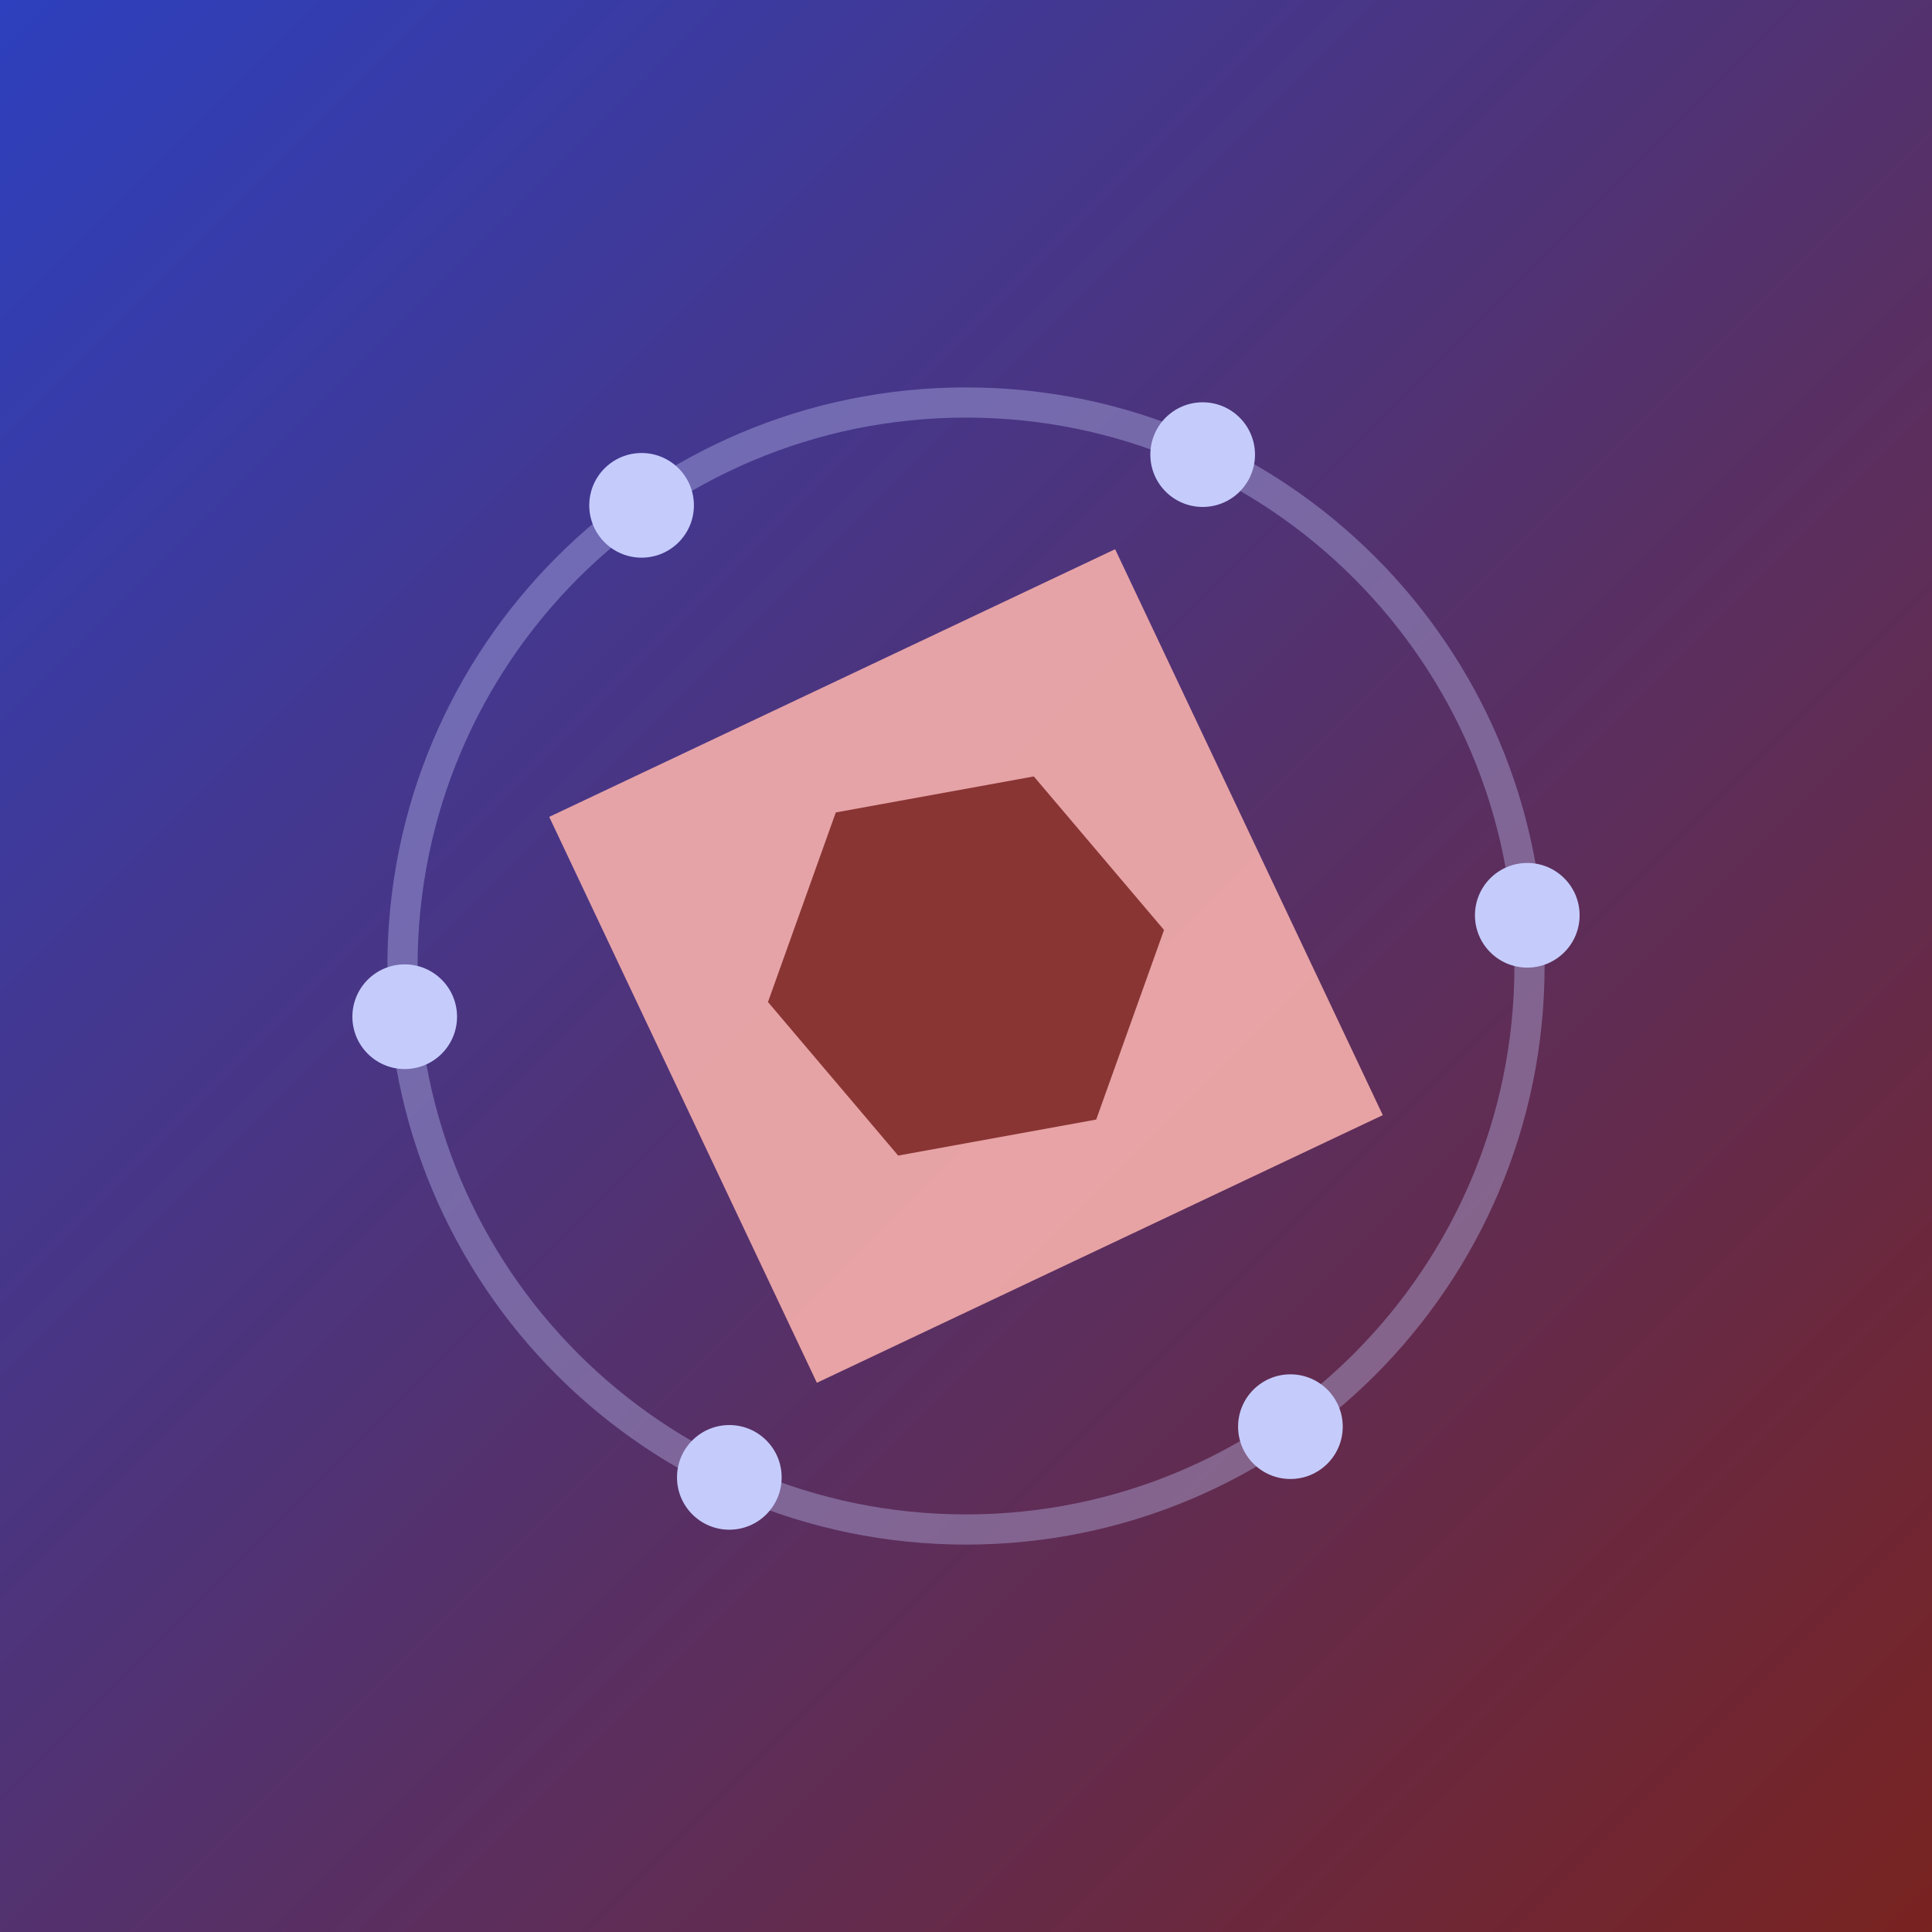
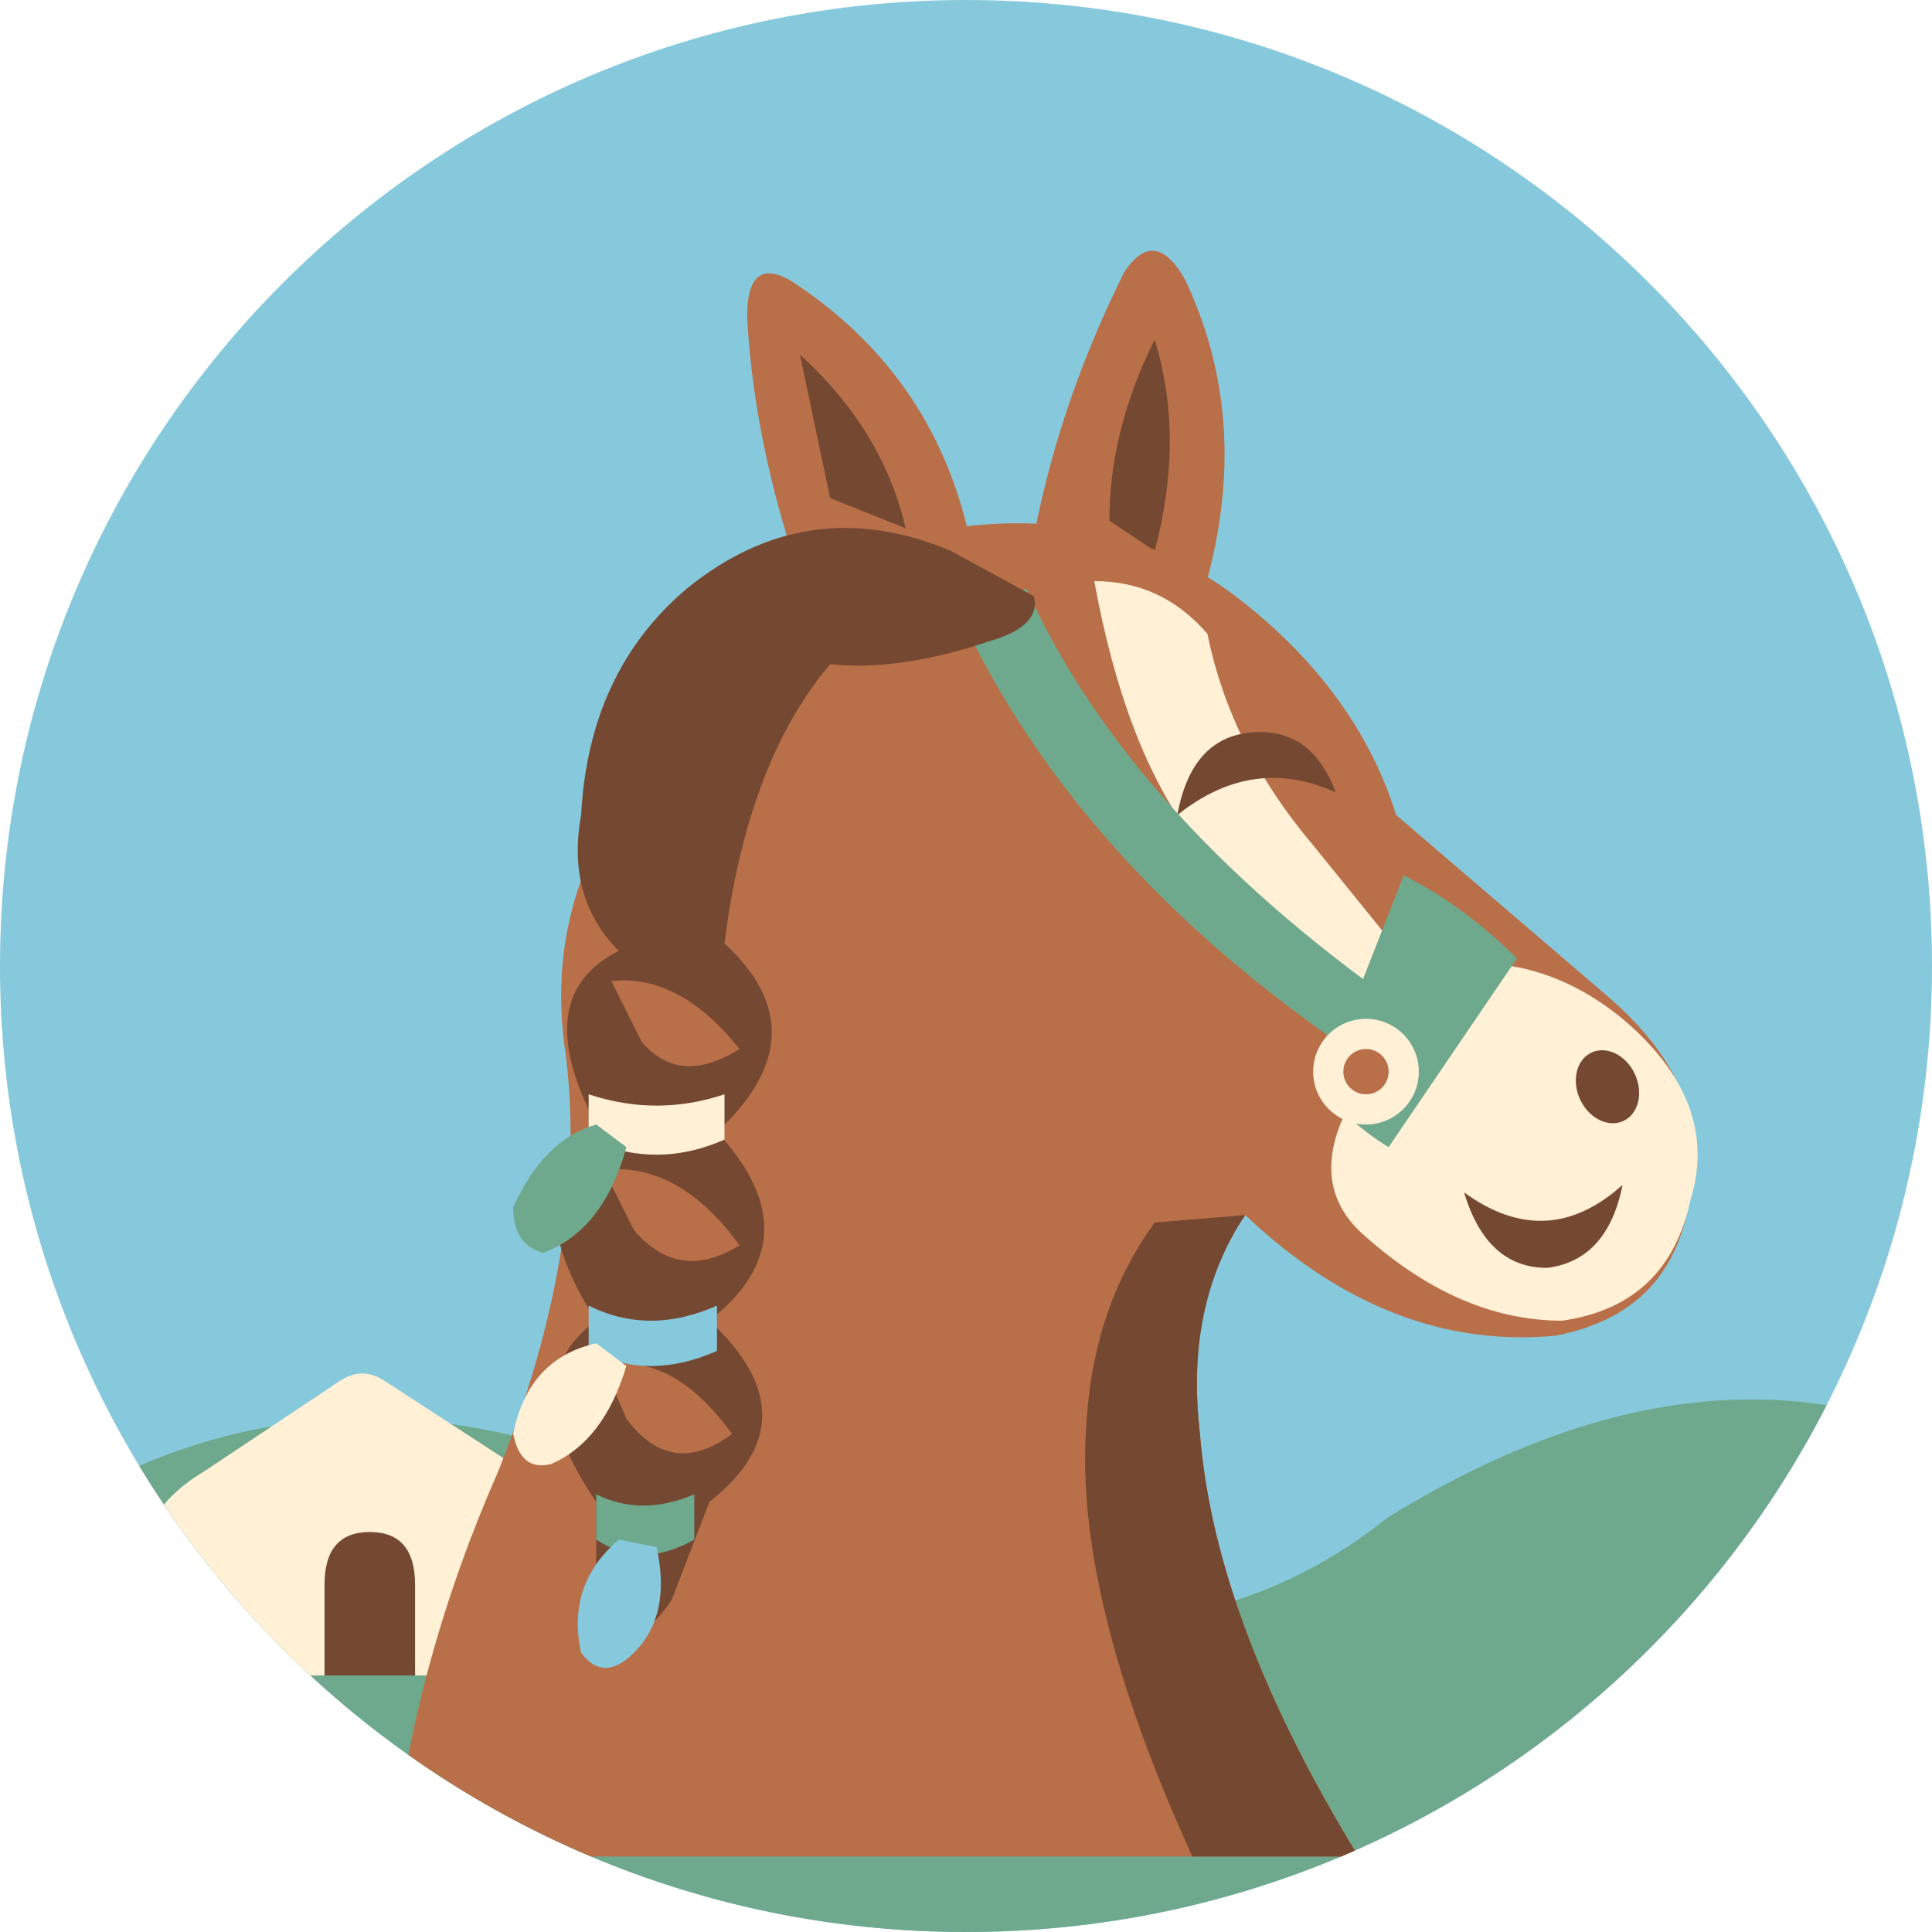
- <svg xmlns="http://www.w3.org/2000/svg" viewBox="0 0 96 96" width="96" height="96" role="img" aria-label="散修头像">
+ <svg xmlns="http://www.w3.org/2000/svg" viewBox="0 0 256 256" width="256" height="256" role="img" aria-label="伊犁草原上扎着彩穗鬃辫的开朗栗色小马">
  <defs>
-     <linearGradient id="g" x1="0" y1="0" x2="1" y2="1">
-       <stop offset="0" stop-color="hsl(232, 62%, 46%)" />
-       <stop offset="1" stop-color="hsl(2, 58%, 30%)" />
-     </linearGradient>
+     <clipPath id="circle">
+       <circle cx="128" cy="128" r="128" />
+     </clipPath>
  </defs>
-   <rect width="96" height="96" fill="url(#g)" />
-   <circle cx="48.0" cy="48.0" r="28" fill="none" stroke="hsl(232, 90%, 88%)" stroke-opacity=".35" stroke-width="1.5" />
-   <polygon points="40.59,68.71 27.29,40.59 55.41,27.29 68.71,55.41" fill="hsl(2, 80%, 82%)" fill-opacity=".9" />
-   <polygon points="51.37,38.58 57.84,46.21 54.47,55.63 44.63,57.42 38.16,49.79 41.53,40.37" fill="hsl(2, 58%, 30%)" fill-opacity=".85" />
-   <circle cx="64.12" cy="70.89" r="2.60" fill="hsl(232, 90%, 88%)" />
-   <circle cx="36.24" cy="73.41" r="2.60" fill="hsl(232, 90%, 88%)" />
-   <circle cx="20.11" cy="50.52" r="2.60" fill="hsl(232, 90%, 88%)" />
-   <circle cx="31.88" cy="25.11" r="2.60" fill="hsl(232, 90%, 88%)" />
-   <circle cx="59.76" cy="22.59" r="2.60" fill="hsl(232, 90%, 88%)" />
-   <circle cx="75.89" cy="45.48" r="2.60" fill="hsl(232, 90%, 88%)" />
+   <circle cx="128" cy="128" r="128" fill="#87C9DC" />
+   <g clip-path="url(#circle)">
+     <path fill="#6FA98D" d="M0 205Q43 173 96 201T184 201Q223 177 256 190V256H0Z" />
+     <path fill="#FFF0D6" d="M20 202Q22 198 27 195L45 183Q48 181 51 183L71 196Q76 199 77 203V222H20Z" />
+     <path fill="#754832" d="M43 222V210Q43 203 49 203T55 210V222Z" />
+     <path fill="#B96F48" d="M108 82Q100 61 99 42Q99 33 106 38Q125 51 129 74Z" />
+     <path fill="#754832" d="M110 66L106 47Q117 57 120 70Z" />
+     <path fill="#B96F48" d="M136 77Q139 56 149 36Q153 30 157 37Q167 58 158 83Z" />
+     <path fill="#754832" d="M147 69Q147 57 153 45Q157 58 153 73Z" />
+     <path fill="#B96F48" d="M83 105Q88 75 117 72Q145 64 165 80Q180 92 185 108L213 132Q227 144 224 158Q222 174 206 177Q184 179 165 161Q157 172 159 190Q161 215 180 246H52Q55 220 66 195Q78 165 75 140Q72 121 83 105Z" />
+     <path fill="#754832" d="M153 162L165 161Q157 173 159 190Q161 215 180 246H158Q142 211 144 188Q145 173 153 162Z" />
+     <path fill="#FFF0D6" d="M145 77Q154 77 160 84Q163 99 174 112L191 133L178 142Q170 123 158 111Q149 99 145 77Z" />
+     <path fill="#FFF0D6" d="M191 128Q204 126 215 135Q228 146 224 159Q221 173 207 175Q193 175 180 163Q174 157 178 148Z" />
+     <path fill="#754832" d="M156 108Q158 97 167 97Q174 97 177 105Q166 100 156 108Z" />
+     <ellipse cx="213" cy="144" rx="4" ry="5" fill="#754832" transform="rotate(-25 213 144)" />
+     <path fill="#754832" d="M194 158Q205 166 215 157Q213 167 205 168Q197 168 194 158Z" />
+     <path fill="#6FA98D" d="M127 81Q143 116 183 142L188 135Q150 109 136 78Z" />
+     <path fill="#6FA98D" d="M186 116Q194 120 201 127L184 152Q179 149 175 144Z" />
+     <circle cx="181" cy="142" r="7" fill="#FFF0D6" />
+     <circle cx="181" cy="142" r="3" fill="#B96F48" />
+     <path fill="#754832" d="M126 73Q107 65 91 78Q78 89 77 108Q75 119 82 126Q70 132 79 149Q68 158 79 175Q68 183 79 199L79 211Q83 221 89 212L94 199Q108 188 94 175Q108 164 95 150Q109 137 96 125Q99 101 110 88Q119 89 131 85Q138 83 137 79Z" />
+     <path fill="#B96F48" d="M81 130Q90 129 98 139Q90 144 85 138ZM80 155Q90 154 98 165Q90 170 84 163ZM80 181Q89 179 97 190Q89 196 83 188Z" />
+     <path fill="#FFF0D6" d="M78 145Q87 148 96 145L96 151Q87 155 78 151Z" />
+     <path fill="#87C9DC" d="M78 173Q86 177 95 173L95 179Q86 183 78 179Z" />
+     <path fill="#6FA98D" d="M79 198Q85 201 92 198L92 204Q85 208 79 204Z" />
+     <path fill="#6FA98D" d="M79 149Q72 151 68 160Q68 165 72 166Q80 163 83 152Z" />
+     <path fill="#FFF0D6" d="M79 178Q70 180 68 190Q69 195 73 194Q80 191 83 181Z" />
+     <path fill="#87C9DC" d="M82 204Q75 210 77 219Q80 223 84 219Q89 214 87 205Z" />
+   </g>
</svg>
